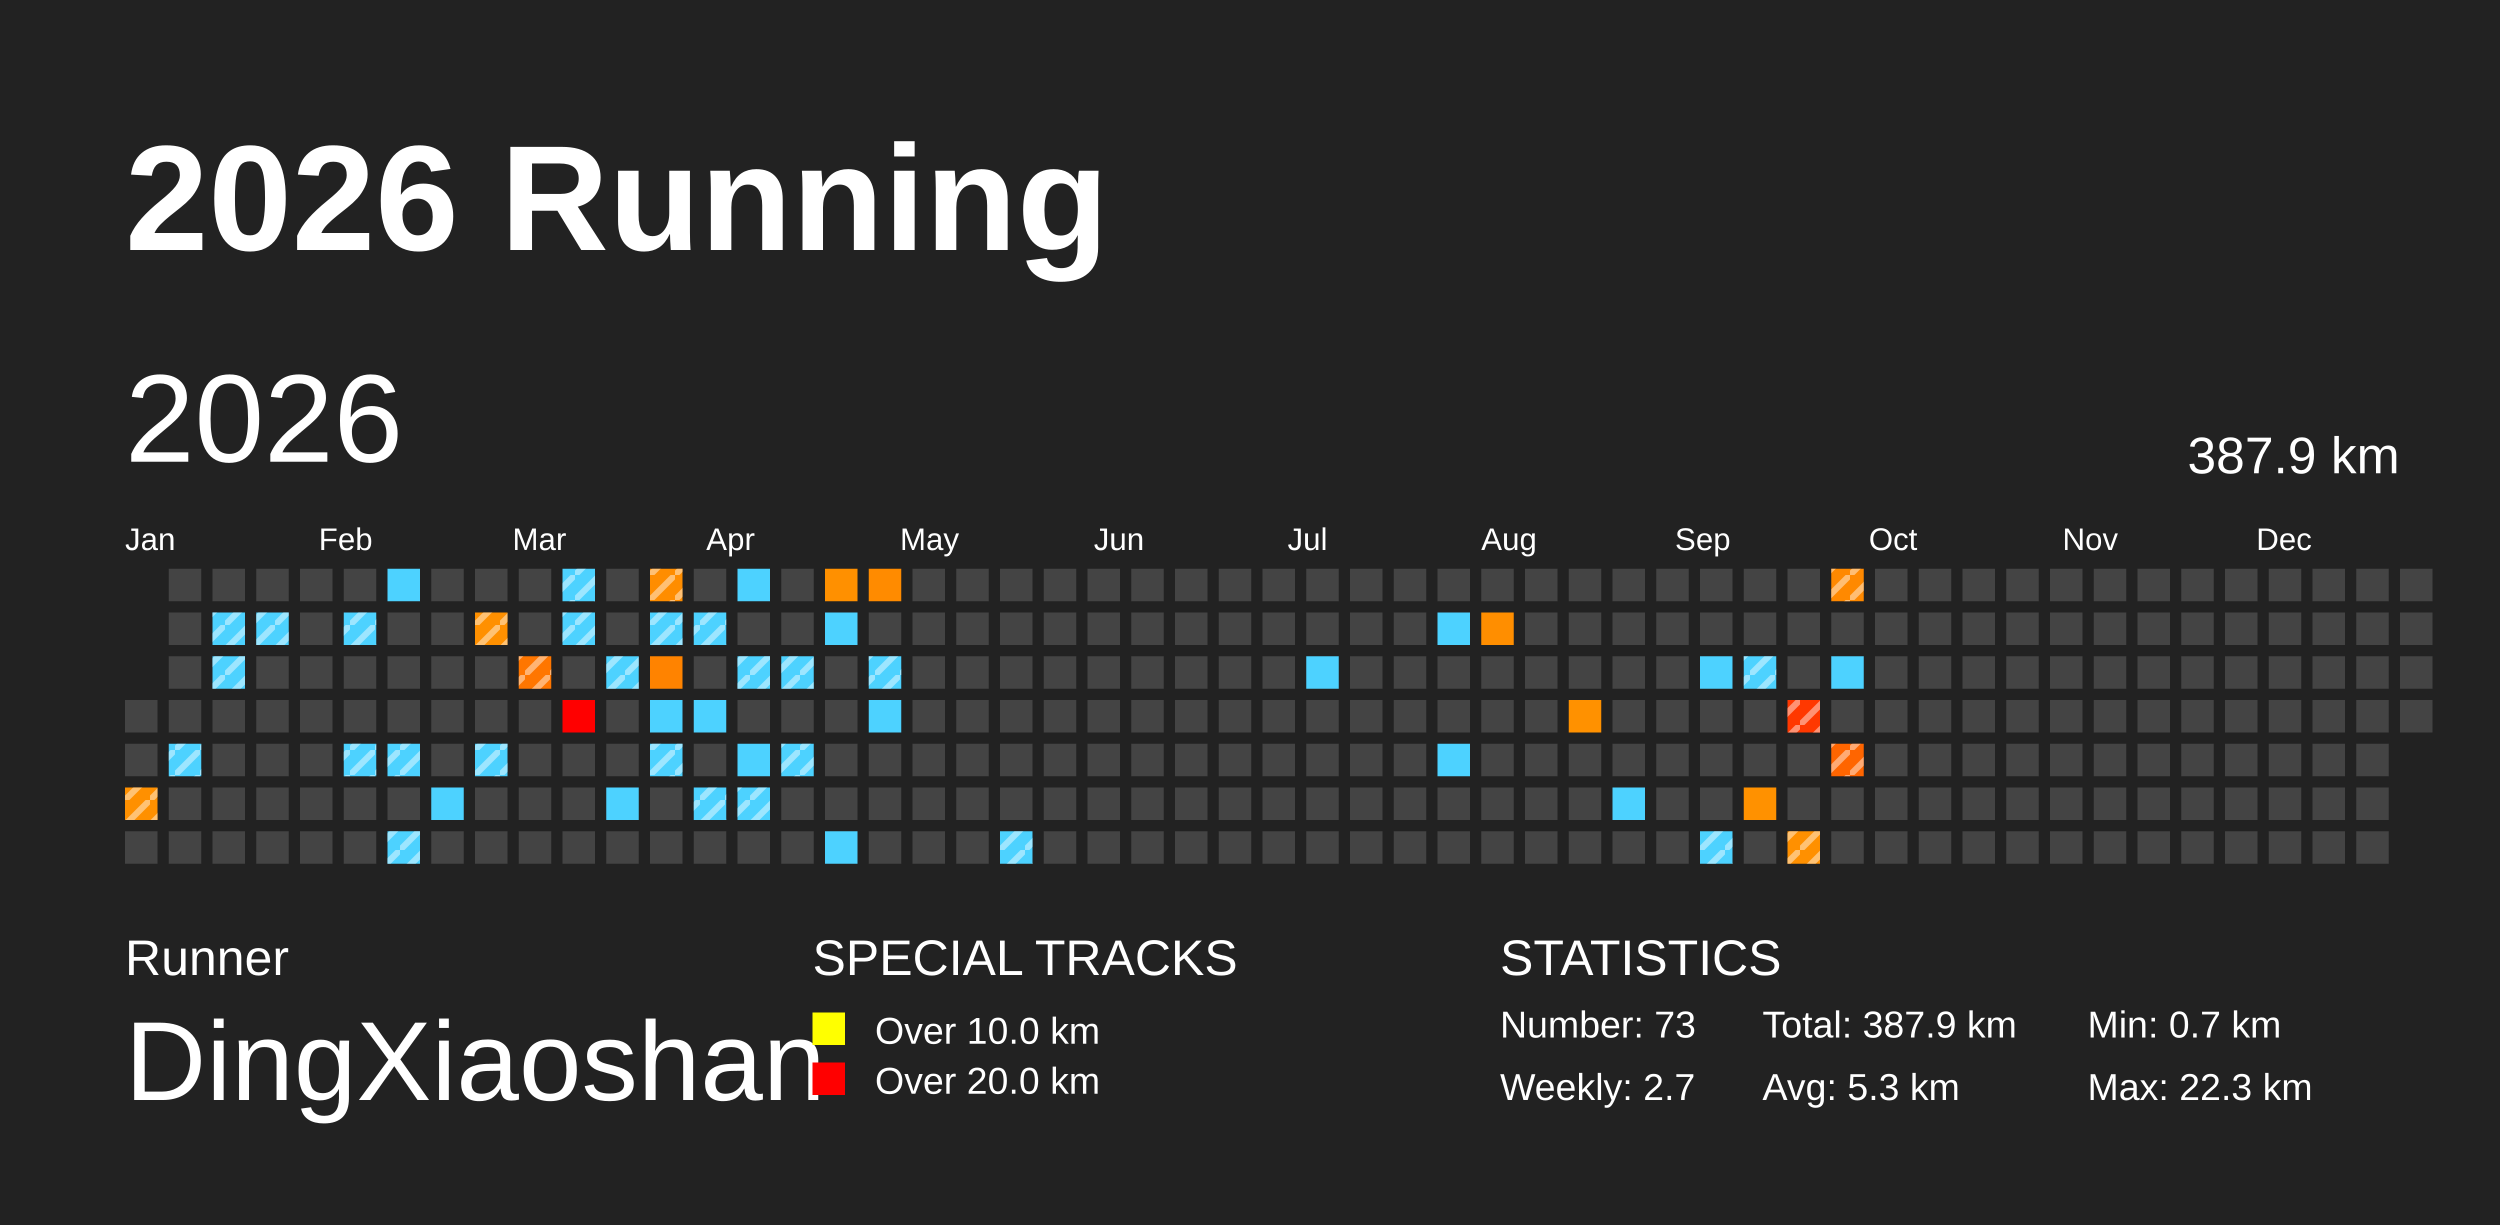
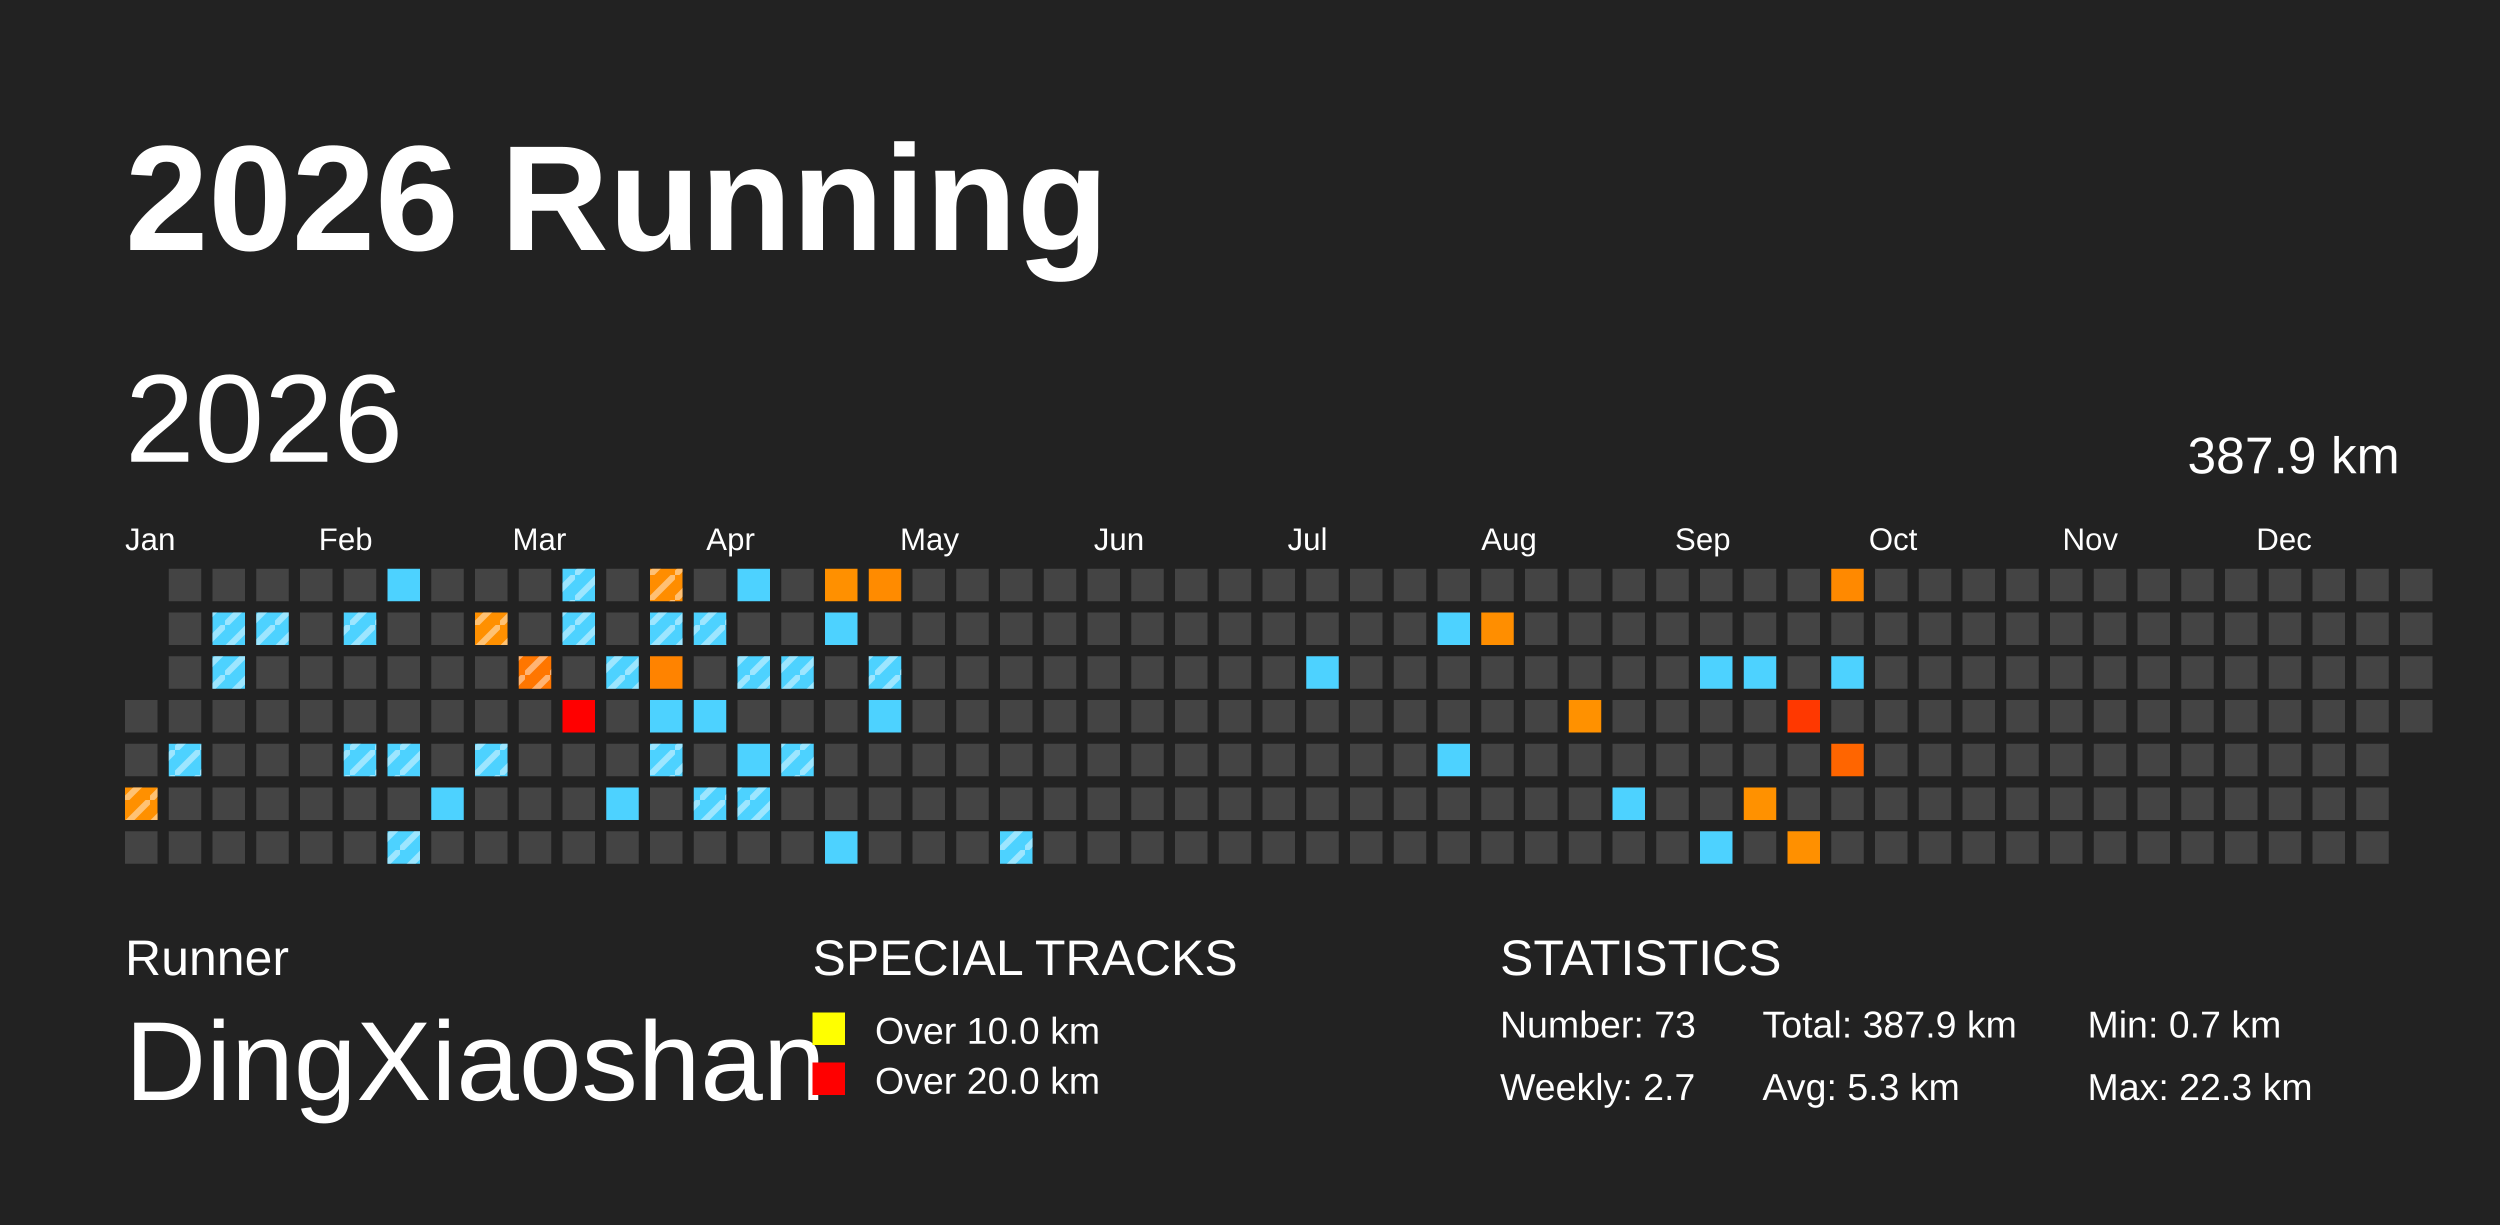
<svg xmlns="http://www.w3.org/2000/svg" baseProfile="full" height="98mm" version="1.1" viewBox="0,0,200,98" width="200mm">
  <defs>
    <pattern height="2" id="indoor-stripe" patternUnits="userSpaceOnUse" width="2">
      <line stroke="white" stroke-opacity="0.45" stroke-width="0.5" x1="0" x2="2" y1="2" y2="0" />
    </pattern>
  </defs>
  <rect fill="#222222" height="98" width="200" x="0" y="0" />
  <text fill="#FFFFFF" style="font-size:12px; font-family:Arial; font-weight:bold;" x="10" y="20">2026 Running</text>
  <text fill="#FFFFFF" style="font-size:4px; font-family:Arial" x="10" y="78">Runner</text>
  <text fill="#FFFFFF" style="font-size:9px; font-family:Arial" x="10" y="88">DingXiaoshan</text>
  <text fill="#FFFFFF" style="font-size:4px; font-family:Arial" x="65" y="78">SPECIAL TRACKS</text>
  <rect fill="yellow" height="2.6" width="2.6" x="65" y="81" />
  <text fill="#FFFFFF" style="font-size:3px; font-family:Arial" x="70" y="83.5">Over 10.0 km</text>
  <rect fill="red" height="2.6" width="2.6" x="65" y="85" />
  <text fill="#FFFFFF" style="font-size:3px; font-family:Arial" x="70" y="87.5">Over 20.0 km</text>
  <text fill="#FFFFFF" style="font-size:4px; font-family:Arial" x="120" y="78">STATISTICS</text>
  <text fill="#FFFFFF" style="font-size:3px; font-family:Arial" x="120" y="83">Number: 73</text>
  <text fill="#FFFFFF" style="font-size:3px; font-family:Arial" x="120" y="88">Weekly: 2.7</text>
  <text fill="#FFFFFF" style="font-size:3px; font-family:Arial" x="141" y="83">Total: 387.9 km</text>
  <text fill="#FFFFFF" style="font-size:3px; font-family:Arial" x="141" y="88">Avg: 5.3 km</text>
  <text fill="#FFFFFF" style="font-size:3px; font-family:Arial" x="167" y="83">Min: 0.7 km</text>
  <text fill="#FFFFFF" style="font-size:3px; font-family:Arial" x="167" y="88">Max: 22.3 km</text>
  <text dominant-baseline="hanging" fill="#FFFFFF" style="font-size:10.0px; font-family:Arial;" x="10" y="30">2026</text>
  <text dominant-baseline="hanging" fill="#FFFFFF" style="font-size:4.125px; font-family:Arial;" x="175" y="35">387.9 km</text>
  <text fill="#FFFFFF" style="font-size:2.5px; font-family:Arial" x="10.0" y="44">Jan</text>
  <text fill="#FFFFFF" style="font-size:2.5px; font-family:Arial" x="25.5" y="44">Feb</text>
  <text fill="#FFFFFF" style="font-size:2.5px; font-family:Arial" x="41.0" y="44">Mar</text>
  <text fill="#FFFFFF" style="font-size:2.5px; font-family:Arial" x="56.5" y="44">Apr</text>
  <text fill="#FFFFFF" style="font-size:2.5px; font-family:Arial" x="72.0" y="44">May</text>
  <text fill="#FFFFFF" style="font-size:2.5px; font-family:Arial" x="87.5" y="44">Jun</text>
  <text fill="#FFFFFF" style="font-size:2.5px; font-family:Arial" x="103.0" y="44">Jul</text>
  <text fill="#FFFFFF" style="font-size:2.5px; font-family:Arial" x="118.5" y="44">Aug</text>
  <text fill="#FFFFFF" style="font-size:2.5px; font-family:Arial" x="134.0" y="44">Sep</text>
  <text fill="#FFFFFF" style="font-size:2.5px; font-family:Arial" x="149.5" y="44">Oct</text>
  <text fill="#FFFFFF" style="font-size:2.5px; font-family:Arial" x="165.0" y="44">Nov</text>
  <text fill="#FFFFFF" style="font-size:2.5px; font-family:Arial" x="180.5" y="44">Dec</text>
  <rect fill="#444444" height="2.6" width="2.6" x="10.0" y="56.0" />
  <rect fill="#444444" height="2.6" width="2.6" x="10.0" y="59.5" />
  <rect fill="#ff9000" height="2.6" width="2.6" x="10.0" y="63.0" />
  <rect fill="url(#indoor-stripe)" height="2.6" style="pointer-events: none;" width="2.6" x="10.0" y="63.0" />
  <rect fill="#444444" height="2.6" width="2.6" x="10.0" y="66.5" />
  <rect fill="#444444" height="2.6" width="2.6" x="13.5" y="45.5" />
  <rect fill="#444444" height="2.6" width="2.6" x="13.5" y="49.0" />
  <rect fill="#444444" height="2.6" width="2.6" x="13.5" y="52.5" />
  <rect fill="#444444" height="2.6" width="2.6" x="13.5" y="56.0" />
  <rect fill="#4dd2ff" height="2.6" width="2.6" x="13.5" y="59.5" />
  <rect fill="url(#indoor-stripe)" height="2.6" style="pointer-events: none;" width="2.6" x="13.5" y="59.5" />
  <rect fill="#444444" height="2.6" width="2.6" x="13.5" y="63.0" />
  <rect fill="#444444" height="2.6" width="2.6" x="13.5" y="66.5" />
  <rect fill="#444444" height="2.6" width="2.6" x="17.0" y="45.5" />
  <rect fill="#4dd2ff" height="2.6" width="2.6" x="17.0" y="49.0" />
  <rect fill="url(#indoor-stripe)" height="2.6" style="pointer-events: none;" width="2.6" x="17.0" y="49.0" />
  <rect fill="#4dd2ff" height="2.6" width="2.6" x="17.0" y="52.5" />
  <rect fill="url(#indoor-stripe)" height="2.6" style="pointer-events: none;" width="2.6" x="17.0" y="52.5" />
  <rect fill="#444444" height="2.6" width="2.6" x="17.0" y="56.0" />
  <rect fill="#444444" height="2.6" width="2.6" x="17.0" y="59.5" />
  <rect fill="#444444" height="2.6" width="2.6" x="17.0" y="63.0" />
  <rect fill="#444444" height="2.6" width="2.6" x="17.0" y="66.5" />
  <rect fill="#444444" height="2.6" width="2.6" x="20.5" y="45.5" />
  <rect fill="#4dd2ff" height="2.6" width="2.6" x="20.5" y="49.0" />
  <rect fill="url(#indoor-stripe)" height="2.6" style="pointer-events: none;" width="2.6" x="20.5" y="49.0" />
  <rect fill="#444444" height="2.6" width="2.6" x="20.5" y="52.5" />
  <rect fill="#444444" height="2.6" width="2.6" x="20.5" y="56.0" />
  <rect fill="#444444" height="2.6" width="2.6" x="20.5" y="59.5" />
  <rect fill="#444444" height="2.6" width="2.6" x="20.5" y="63.0" />
  <rect fill="#444444" height="2.6" width="2.6" x="20.5" y="66.5" />
  <rect fill="#444444" height="2.6" width="2.6" x="24.0" y="45.5" />
  <rect fill="#444444" height="2.6" width="2.6" x="24.0" y="49.0" />
  <rect fill="#444444" height="2.6" width="2.6" x="24.0" y="52.5" />
  <rect fill="#444444" height="2.6" width="2.6" x="24.0" y="56.0" />
  <rect fill="#444444" height="2.6" width="2.6" x="24.0" y="59.5" />
  <rect fill="#444444" height="2.6" width="2.6" x="24.0" y="63.0" />
  <rect fill="#444444" height="2.6" width="2.6" x="24.0" y="66.5" />
  <rect fill="#444444" height="2.6" width="2.6" x="27.5" y="45.5" />
  <rect fill="#4dd2ff" height="2.6" width="2.6" x="27.5" y="49.0" />
  <rect fill="url(#indoor-stripe)" height="2.6" style="pointer-events: none;" width="2.6" x="27.5" y="49.0" />
  <rect fill="#444444" height="2.6" width="2.6" x="27.5" y="52.5" />
  <rect fill="#444444" height="2.6" width="2.6" x="27.5" y="56.0" />
  <rect fill="#4dd2ff" height="2.6" width="2.6" x="27.5" y="59.5" />
  <rect fill="url(#indoor-stripe)" height="2.6" style="pointer-events: none;" width="2.6" x="27.5" y="59.5" />
  <rect fill="#444444" height="2.6" width="2.6" x="27.5" y="63.0" />
  <rect fill="#444444" height="2.6" width="2.6" x="27.5" y="66.5" />
  <rect fill="#4dd2ff" height="2.6" width="2.6" x="31.0" y="45.5" />
  <rect fill="#444444" height="2.6" width="2.6" x="31.0" y="49.0" />
  <rect fill="#444444" height="2.6" width="2.6" x="31.0" y="52.5" />
  <rect fill="#444444" height="2.6" width="2.6" x="31.0" y="56.0" />
  <rect fill="#4dd2ff" height="2.6" width="2.6" x="31.0" y="59.5" />
  <rect fill="url(#indoor-stripe)" height="2.6" style="pointer-events: none;" width="2.6" x="31.0" y="59.5" />
  <rect fill="#444444" height="2.6" width="2.6" x="31.0" y="63.0" />
  <rect fill="#4dd2ff" height="2.6" width="2.6" x="31.0" y="66.5" />
  <rect fill="url(#indoor-stripe)" height="2.6" style="pointer-events: none;" width="2.6" x="31.0" y="66.5" />
  <rect fill="#444444" height="2.6" width="2.6" x="34.5" y="45.5" />
  <rect fill="#444444" height="2.6" width="2.6" x="34.5" y="49.0" />
  <rect fill="#444444" height="2.6" width="2.6" x="34.5" y="52.5" />
  <rect fill="#444444" height="2.6" width="2.6" x="34.5" y="56.0" />
  <rect fill="#444444" height="2.6" width="2.6" x="34.5" y="59.5" />
  <rect fill="#4dd2ff" height="2.6" width="2.6" x="34.5" y="63.0" />
  <rect fill="#444444" height="2.6" width="2.6" x="34.5" y="66.5" />
  <rect fill="#444444" height="2.6" width="2.6" x="38.0" y="45.5" />
  <rect fill="#ff9000" height="2.6" width="2.6" x="38.0" y="49.0" />
  <rect fill="url(#indoor-stripe)" height="2.6" style="pointer-events: none;" width="2.6" x="38.0" y="49.0" />
  <rect fill="#444444" height="2.6" width="2.6" x="38.0" y="52.5" />
  <rect fill="#444444" height="2.6" width="2.6" x="38.0" y="56.0" />
  <rect fill="#4dd2ff" height="2.6" width="2.6" x="38.0" y="59.5" />
  <rect fill="url(#indoor-stripe)" height="2.6" style="pointer-events: none;" width="2.6" x="38.0" y="59.5" />
  <rect fill="#444444" height="2.6" width="2.6" x="38.0" y="63.0" />
  <rect fill="#444444" height="2.6" width="2.6" x="38.0" y="66.5" />
  <rect fill="#444444" height="2.6" width="2.6" x="41.5" y="45.5" />
  <rect fill="#444444" height="2.6" width="2.6" x="41.5" y="49.0" />
  <rect fill="#ff7600" height="2.6" width="2.6" x="41.5" y="52.5" />
  <rect fill="url(#indoor-stripe)" height="2.6" style="pointer-events: none;" width="2.6" x="41.5" y="52.5" />
  <rect fill="#444444" height="2.6" width="2.6" x="41.5" y="56.0" />
  <rect fill="#444444" height="2.6" width="2.6" x="41.5" y="59.5" />
  <rect fill="#444444" height="2.6" width="2.6" x="41.5" y="63.0" />
  <rect fill="#444444" height="2.6" width="2.6" x="41.5" y="66.5" />
  <rect fill="#4dd2ff" height="2.6" width="2.6" x="45.0" y="45.5" />
  <rect fill="url(#indoor-stripe)" height="2.6" style="pointer-events: none;" width="2.6" x="45.0" y="45.5" />
  <rect fill="#4dd2ff" height="2.6" width="2.6" x="45.0" y="49.0" />
  <rect fill="url(#indoor-stripe)" height="2.6" style="pointer-events: none;" width="2.6" x="45.0" y="49.0" />
  <rect fill="#444444" height="2.6" width="2.6" x="45.0" y="52.5" />
  <rect fill="red" height="2.6" width="2.6" x="45.0" y="56.0" />
  <rect fill="#444444" height="2.6" width="2.6" x="45.0" y="59.5" />
  <rect fill="#444444" height="2.6" width="2.6" x="45.0" y="63.0" />
  <rect fill="#444444" height="2.6" width="2.6" x="45.0" y="66.5" />
  <rect fill="#444444" height="2.6" width="2.6" x="48.5" y="45.5" />
  <rect fill="#444444" height="2.6" width="2.6" x="48.5" y="49.0" />
  <rect fill="#4dd2ff" height="2.6" width="2.6" x="48.5" y="52.5" />
  <rect fill="url(#indoor-stripe)" height="2.6" style="pointer-events: none;" width="2.6" x="48.5" y="52.5" />
  <rect fill="#444444" height="2.6" width="2.6" x="48.5" y="56.0" />
  <rect fill="#444444" height="2.6" width="2.6" x="48.5" y="59.5" />
  <rect fill="#4dd2ff" height="2.6" width="2.6" x="48.5" y="63.0" />
  <rect fill="#444444" height="2.6" width="2.6" x="48.5" y="66.5" />
  <rect fill="#ff8d00" height="2.6" width="2.6" x="52.0" y="45.5" />
  <rect fill="url(#indoor-stripe)" height="2.6" style="pointer-events: none;" width="2.6" x="52.0" y="45.5" />
  <rect fill="#4dd2ff" height="2.6" width="2.6" x="52.0" y="49.0" />
  <rect fill="url(#indoor-stripe)" height="2.6" style="pointer-events: none;" width="2.6" x="52.0" y="49.0" />
  <rect fill="#ff8300" height="2.6" width="2.6" x="52.0" y="52.5" />
  <rect fill="#4dd2ff" height="2.6" width="2.6" x="52.0" y="56.0" />
  <rect fill="#4dd2ff" height="2.6" width="2.6" x="52.0" y="59.5" />
  <rect fill="url(#indoor-stripe)" height="2.6" style="pointer-events: none;" width="2.6" x="52.0" y="59.5" />
  <rect fill="#444444" height="2.6" width="2.6" x="52.0" y="63.0" />
  <rect fill="#444444" height="2.6" width="2.6" x="52.0" y="66.5" />
  <rect fill="#444444" height="2.6" width="2.6" x="55.5" y="45.5" />
  <rect fill="#4dd2ff" height="2.6" width="2.6" x="55.5" y="49.0" />
  <rect fill="url(#indoor-stripe)" height="2.6" style="pointer-events: none;" width="2.6" x="55.5" y="49.0" />
  <rect fill="#444444" height="2.6" width="2.6" x="55.5" y="52.5" />
  <rect fill="#4dd2ff" height="2.6" width="2.6" x="55.5" y="56.0" />
  <rect fill="#444444" height="2.6" width="2.6" x="55.5" y="59.5" />
  <rect fill="#4dd2ff" height="2.6" width="2.6" x="55.5" y="63.0" />
  <rect fill="url(#indoor-stripe)" height="2.6" style="pointer-events: none;" width="2.6" x="55.5" y="63.0" />
  <rect fill="#444444" height="2.6" width="2.6" x="55.5" y="66.5" />
  <rect fill="#4dd2ff" height="2.6" width="2.6" x="59.0" y="45.5" />
  <rect fill="#444444" height="2.6" width="2.6" x="59.0" y="49.0" />
  <rect fill="#4dd2ff" height="2.6" width="2.6" x="59.0" y="52.5" />
  <rect fill="url(#indoor-stripe)" height="2.6" style="pointer-events: none;" width="2.6" x="59.0" y="52.5" />
  <rect fill="#444444" height="2.6" width="2.6" x="59.0" y="56.0" />
  <rect fill="#4dd2ff" height="2.6" width="2.6" x="59.0" y="59.5" />
  <rect fill="#4dd2ff" height="2.6" width="2.6" x="59.0" y="63.0" />
  <rect fill="url(#indoor-stripe)" height="2.6" style="pointer-events: none;" width="2.6" x="59.0" y="63.0" />
  <rect fill="#444444" height="2.6" width="2.6" x="59.0" y="66.5" />
  <rect fill="#444444" height="2.6" width="2.6" x="62.5" y="45.5" />
  <rect fill="#444444" height="2.6" width="2.6" x="62.5" y="49.0" />
  <rect fill="#4dd2ff" height="2.6" width="2.6" x="62.5" y="52.5" />
  <rect fill="url(#indoor-stripe)" height="2.6" style="pointer-events: none;" width="2.6" x="62.5" y="52.5" />
  <rect fill="#444444" height="2.6" width="2.6" x="62.5" y="56.0" />
  <rect fill="#4dd2ff" height="2.6" width="2.6" x="62.5" y="59.5" />
  <rect fill="url(#indoor-stripe)" height="2.6" style="pointer-events: none;" width="2.6" x="62.5" y="59.5" />
  <rect fill="#444444" height="2.6" width="2.6" x="62.5" y="63.0" />
  <rect fill="#444444" height="2.6" width="2.6" x="62.5" y="66.5" />
  <rect fill="#ff9000" height="2.6" width="2.6" x="66.0" y="45.5" />
  <rect fill="#4dd2ff" height="2.6" width="2.6" x="66.0" y="49.0" />
  <rect fill="#444444" height="2.6" width="2.6" x="66.0" y="52.5" />
  <rect fill="#444444" height="2.6" width="2.6" x="66.0" y="56.0" />
  <rect fill="#444444" height="2.6" width="2.6" x="66.0" y="59.5" />
  <rect fill="#444444" height="2.6" width="2.6" x="66.0" y="63.0" />
  <rect fill="#4dd2ff" height="2.6" width="2.6" x="66.0" y="66.5" />
  <rect fill="#ff8b00" height="2.6" width="2.6" x="69.5" y="45.5" />
  <rect fill="#444444" height="2.6" width="2.6" x="69.5" y="49.0" />
  <rect fill="#4dd2ff" height="2.6" width="2.6" x="69.5" y="52.5" />
  <rect fill="url(#indoor-stripe)" height="2.6" style="pointer-events: none;" width="2.6" x="69.5" y="52.5" />
  <rect fill="#4dd2ff" height="2.6" width="2.6" x="69.5" y="56.0" />
  <rect fill="#444444" height="2.6" width="2.6" x="69.5" y="59.5" />
  <rect fill="#444444" height="2.6" width="2.6" x="69.5" y="63.0" />
  <rect fill="#444444" height="2.6" width="2.6" x="69.5" y="66.5" />
  <rect fill="#444444" height="2.6" width="2.6" x="73.0" y="45.5" />
  <rect fill="#444444" height="2.6" width="2.6" x="73.0" y="49.0" />
  <rect fill="#444444" height="2.6" width="2.6" x="73.0" y="52.5" />
  <rect fill="#444444" height="2.6" width="2.6" x="73.0" y="56.0" />
  <rect fill="#444444" height="2.6" width="2.6" x="73.0" y="59.5" />
  <rect fill="#444444" height="2.6" width="2.6" x="73.0" y="63.0" />
  <rect fill="#444444" height="2.6" width="2.6" x="73.0" y="66.5" />
  <rect fill="#444444" height="2.6" width="2.6" x="76.5" y="45.5" />
  <rect fill="#444444" height="2.6" width="2.6" x="76.5" y="49.0" />
  <rect fill="#444444" height="2.6" width="2.6" x="76.5" y="52.5" />
  <rect fill="#444444" height="2.6" width="2.6" x="76.5" y="56.0" />
  <rect fill="#444444" height="2.6" width="2.6" x="76.5" y="59.5" />
  <rect fill="#444444" height="2.6" width="2.6" x="76.5" y="63.0" />
  <rect fill="#444444" height="2.6" width="2.6" x="76.5" y="66.5" />
  <rect fill="#444444" height="2.6" width="2.6" x="80.0" y="45.5" />
  <rect fill="#444444" height="2.6" width="2.6" x="80.0" y="49.0" />
  <rect fill="#444444" height="2.6" width="2.6" x="80.0" y="52.5" />
  <rect fill="#444444" height="2.6" width="2.6" x="80.0" y="56.0" />
  <rect fill="#444444" height="2.6" width="2.6" x="80.0" y="59.5" />
  <rect fill="#444444" height="2.6" width="2.6" x="80.0" y="63.0" />
  <rect fill="#4dd2ff" height="2.6" width="2.6" x="80.0" y="66.5" />
  <rect fill="url(#indoor-stripe)" height="2.6" style="pointer-events: none;" width="2.6" x="80.0" y="66.5" />
  <rect fill="#444444" height="2.6" width="2.6" x="83.5" y="45.5" />
  <rect fill="#444444" height="2.6" width="2.6" x="83.5" y="49.0" />
  <rect fill="#444444" height="2.6" width="2.6" x="83.5" y="52.5" />
  <rect fill="#444444" height="2.6" width="2.6" x="83.5" y="56.0" />
  <rect fill="#444444" height="2.6" width="2.6" x="83.5" y="59.5" />
  <rect fill="#444444" height="2.6" width="2.6" x="83.5" y="63.0" />
  <rect fill="#444444" height="2.6" width="2.6" x="83.5" y="66.5" />
  <rect fill="#444444" height="2.6" width="2.6" x="87.0" y="45.5" />
  <rect fill="#444444" height="2.6" width="2.6" x="87.0" y="49.0" />
  <rect fill="#444444" height="2.6" width="2.6" x="87.0" y="52.5" />
  <rect fill="#444444" height="2.6" width="2.6" x="87.0" y="56.0" />
  <rect fill="#444444" height="2.6" width="2.6" x="87.0" y="59.5" />
  <rect fill="#444444" height="2.6" width="2.6" x="87.0" y="63.0" />
  <rect fill="#444444" height="2.6" width="2.6" x="87.0" y="66.5" />
  <rect fill="#444444" height="2.6" width="2.6" x="90.5" y="45.5" />
  <rect fill="#444444" height="2.6" width="2.6" x="90.5" y="49.0" />
  <rect fill="#444444" height="2.6" width="2.6" x="90.5" y="52.5" />
  <rect fill="#444444" height="2.6" width="2.6" x="90.5" y="56.0" />
  <rect fill="#444444" height="2.6" width="2.6" x="90.5" y="59.5" />
  <rect fill="#444444" height="2.6" width="2.6" x="90.5" y="63.0" />
  <rect fill="#444444" height="2.6" width="2.6" x="90.5" y="66.5" />
  <rect fill="#444444" height="2.6" width="2.6" x="94.0" y="45.5" />
  <rect fill="#444444" height="2.6" width="2.6" x="94.0" y="49.0" />
  <rect fill="#444444" height="2.6" width="2.6" x="94.0" y="52.5" />
  <rect fill="#444444" height="2.6" width="2.6" x="94.0" y="56.0" />
  <rect fill="#444444" height="2.6" width="2.6" x="94.0" y="59.5" />
  <rect fill="#444444" height="2.6" width="2.6" x="94.0" y="63.0" />
  <rect fill="#444444" height="2.6" width="2.6" x="94.0" y="66.5" />
  <rect fill="#444444" height="2.6" width="2.6" x="97.5" y="45.5" />
  <rect fill="#444444" height="2.6" width="2.6" x="97.5" y="49.0" />
  <rect fill="#444444" height="2.6" width="2.6" x="97.5" y="52.5" />
  <rect fill="#444444" height="2.6" width="2.6" x="97.5" y="56.0" />
  <rect fill="#444444" height="2.6" width="2.6" x="97.5" y="59.5" />
  <rect fill="#444444" height="2.6" width="2.6" x="97.5" y="63.0" />
  <rect fill="#444444" height="2.6" width="2.6" x="97.5" y="66.5" />
  <rect fill="#444444" height="2.6" width="2.6" x="101.0" y="45.5" />
  <rect fill="#444444" height="2.6" width="2.6" x="101.0" y="49.0" />
  <rect fill="#444444" height="2.6" width="2.6" x="101.0" y="52.5" />
  <rect fill="#444444" height="2.6" width="2.6" x="101.0" y="56.0" />
  <rect fill="#444444" height="2.6" width="2.6" x="101.0" y="59.5" />
  <rect fill="#444444" height="2.6" width="2.6" x="101.0" y="63.0" />
  <rect fill="#444444" height="2.6" width="2.6" x="101.0" y="66.5" />
  <rect fill="#444444" height="2.6" width="2.6" x="104.5" y="45.5" />
  <rect fill="#444444" height="2.6" width="2.6" x="104.5" y="49.0" />
  <rect fill="#4dd2ff" height="2.6" width="2.6" x="104.5" y="52.5" />
  <rect fill="#444444" height="2.6" width="2.6" x="104.5" y="56.0" />
  <rect fill="#444444" height="2.6" width="2.6" x="104.5" y="59.5" />
  <rect fill="#444444" height="2.6" width="2.6" x="104.5" y="63.0" />
  <rect fill="#444444" height="2.6" width="2.6" x="104.5" y="66.5" />
  <rect fill="#444444" height="2.6" width="2.6" x="108.0" y="45.5" />
  <rect fill="#444444" height="2.6" width="2.6" x="108.0" y="49.0" />
  <rect fill="#444444" height="2.6" width="2.6" x="108.0" y="52.5" />
  <rect fill="#444444" height="2.6" width="2.6" x="108.0" y="56.0" />
  <rect fill="#444444" height="2.6" width="2.6" x="108.0" y="59.5" />
  <rect fill="#444444" height="2.6" width="2.6" x="108.0" y="63.0" />
  <rect fill="#444444" height="2.6" width="2.6" x="108.0" y="66.5" />
  <rect fill="#444444" height="2.6" width="2.6" x="111.5" y="45.5" />
  <rect fill="#444444" height="2.6" width="2.6" x="111.5" y="49.0" />
  <rect fill="#444444" height="2.6" width="2.6" x="111.5" y="52.5" />
  <rect fill="#444444" height="2.6" width="2.6" x="111.5" y="56.0" />
  <rect fill="#444444" height="2.6" width="2.6" x="111.5" y="59.5" />
  <rect fill="#444444" height="2.6" width="2.6" x="111.5" y="63.0" />
  <rect fill="#444444" height="2.6" width="2.6" x="111.5" y="66.5" />
  <rect fill="#444444" height="2.6" width="2.6" x="115.0" y="45.5" />
  <rect fill="#4dd2ff" height="2.6" width="2.6" x="115.0" y="49.0" />
  <rect fill="#444444" height="2.6" width="2.6" x="115.0" y="52.5" />
  <rect fill="#444444" height="2.6" width="2.6" x="115.0" y="56.0" />
  <rect fill="#4dd2ff" height="2.6" width="2.6" x="115.0" y="59.5" />
  <rect fill="#444444" height="2.6" width="2.6" x="115.0" y="63.0" />
  <rect fill="#444444" height="2.6" width="2.6" x="115.0" y="66.5" />
  <rect fill="#444444" height="2.6" width="2.6" x="118.5" y="45.5" />
  <rect fill="#ff8e00" height="2.6" width="2.6" x="118.5" y="49.0" />
  <rect fill="#444444" height="2.6" width="2.6" x="118.5" y="52.5" />
  <rect fill="#444444" height="2.6" width="2.6" x="118.5" y="56.0" />
  <rect fill="#444444" height="2.6" width="2.6" x="118.5" y="59.5" />
  <rect fill="#444444" height="2.6" width="2.6" x="118.5" y="63.0" />
  <rect fill="#444444" height="2.6" width="2.6" x="118.5" y="66.5" />
  <rect fill="#444444" height="2.6" width="2.6" x="122.0" y="45.5" />
  <rect fill="#444444" height="2.6" width="2.6" x="122.0" y="49.0" />
  <rect fill="#444444" height="2.6" width="2.6" x="122.0" y="52.5" />
  <rect fill="#444444" height="2.6" width="2.6" x="122.0" y="56.0" />
  <rect fill="#444444" height="2.6" width="2.6" x="122.0" y="59.5" />
  <rect fill="#444444" height="2.6" width="2.6" x="122.0" y="63.0" />
  <rect fill="#444444" height="2.6" width="2.6" x="122.0" y="66.5" />
  <rect fill="#444444" height="2.6" width="2.6" x="125.5" y="45.5" />
  <rect fill="#444444" height="2.6" width="2.6" x="125.5" y="49.0" />
  <rect fill="#444444" height="2.6" width="2.6" x="125.5" y="52.5" />
  <rect fill="#ff9100" height="2.6" width="2.6" x="125.5" y="56.0" />
  <rect fill="#444444" height="2.6" width="2.6" x="125.5" y="59.5" />
  <rect fill="#444444" height="2.6" width="2.6" x="125.5" y="63.0" />
  <rect fill="#444444" height="2.6" width="2.6" x="125.5" y="66.5" />
  <rect fill="#444444" height="2.6" width="2.6" x="129.0" y="45.5" />
  <rect fill="#444444" height="2.6" width="2.6" x="129.0" y="49.0" />
  <rect fill="#444444" height="2.6" width="2.6" x="129.0" y="52.5" />
  <rect fill="#444444" height="2.6" width="2.6" x="129.0" y="56.0" />
  <rect fill="#444444" height="2.6" width="2.6" x="129.0" y="59.5" />
  <rect fill="#4dd2ff" height="2.6" width="2.6" x="129.0" y="63.0" />
  <rect fill="#444444" height="2.6" width="2.6" x="129.0" y="66.5" />
  <rect fill="#444444" height="2.6" width="2.6" x="132.5" y="45.5" />
  <rect fill="#444444" height="2.6" width="2.6" x="132.5" y="49.0" />
  <rect fill="#444444" height="2.6" width="2.6" x="132.5" y="52.5" />
  <rect fill="#444444" height="2.6" width="2.6" x="132.5" y="56.0" />
  <rect fill="#444444" height="2.6" width="2.6" x="132.5" y="59.5" />
  <rect fill="#444444" height="2.6" width="2.6" x="132.5" y="63.0" />
  <rect fill="#444444" height="2.6" width="2.6" x="132.5" y="66.5" />
  <rect fill="#444444" height="2.6" width="2.6" x="136.0" y="45.5" />
  <rect fill="#444444" height="2.6" width="2.6" x="136.0" y="49.0" />
  <rect fill="#4dd2ff" height="2.6" width="2.6" x="136.0" y="52.5" />
  <rect fill="#444444" height="2.6" width="2.6" x="136.0" y="56.0" />
  <rect fill="#444444" height="2.6" width="2.6" x="136.0" y="59.5" />
  <rect fill="#444444" height="2.6" width="2.6" x="136.0" y="63.0" />
  <rect fill="#4dd2ff" height="2.6" width="2.6" x="136.0" y="66.5" />
-   <rect fill="url(#indoor-stripe)" height="2.6" style="pointer-events: none;" width="2.6" x="136.0" y="66.5" />
  <rect fill="#444444" height="2.6" width="2.6" x="139.5" y="45.5" />
  <rect fill="#444444" height="2.6" width="2.6" x="139.5" y="49.0" />
  <rect fill="#4dd2ff" height="2.6" width="2.6" x="139.5" y="52.5" />
-   <rect fill="url(#indoor-stripe)" height="2.6" style="pointer-events: none;" width="2.6" x="139.5" y="52.5" />
  <rect fill="#444444" height="2.6" width="2.6" x="139.5" y="56.0" />
  <rect fill="#444444" height="2.6" width="2.6" x="139.5" y="59.5" />
  <rect fill="#ff9100" height="2.6" width="2.6" x="139.5" y="63.0" />
  <rect fill="#444444" height="2.6" width="2.6" x="139.5" y="66.5" />
  <rect fill="#444444" height="2.6" width="2.6" x="143.0" y="45.5" />
  <rect fill="#444444" height="2.6" width="2.6" x="143.0" y="49.0" />
  <rect fill="#444444" height="2.6" width="2.6" x="143.0" y="52.5" />
  <rect fill="#ff3800" height="2.6" width="2.6" x="143.0" y="56.0" />
-   <rect fill="url(#indoor-stripe)" height="2.6" style="pointer-events: none;" width="2.6" x="143.0" y="56.0" />
  <rect fill="#444444" height="2.6" width="2.6" x="143.0" y="59.5" />
  <rect fill="#444444" height="2.6" width="2.6" x="143.0" y="63.0" />
  <rect fill="#ff9000" height="2.6" width="2.6" x="143.0" y="66.5" />
-   <rect fill="url(#indoor-stripe)" height="2.6" style="pointer-events: none;" width="2.6" x="143.0" y="66.5" />
  <rect fill="#ff8900" height="2.6" width="2.6" x="146.5" y="45.5" />
-   <rect fill="url(#indoor-stripe)" height="2.6" style="pointer-events: none;" width="2.6" x="146.5" y="45.5" />
  <rect fill="#444444" height="2.6" width="2.6" x="146.5" y="49.0" />
  <rect fill="#4dd2ff" height="2.6" width="2.6" x="146.5" y="52.5" />
  <rect fill="#444444" height="2.6" width="2.6" x="146.5" y="56.0" />
  <rect fill="#ff6500" height="2.6" width="2.6" x="146.5" y="59.5" />
-   <rect fill="url(#indoor-stripe)" height="2.6" style="pointer-events: none;" width="2.6" x="146.5" y="59.5" />
  <rect fill="#444444" height="2.6" width="2.6" x="146.5" y="63.0" />
  <rect fill="#444444" height="2.6" width="2.6" x="146.5" y="66.5" />
  <rect fill="#444444" height="2.6" width="2.6" x="150.0" y="45.5" />
  <rect fill="#444444" height="2.6" width="2.6" x="150.0" y="49.0" />
  <rect fill="#444444" height="2.6" width="2.6" x="150.0" y="52.5" />
  <rect fill="#444444" height="2.6" width="2.6" x="150.0" y="56.0" />
  <rect fill="#444444" height="2.6" width="2.6" x="150.0" y="59.5" />
  <rect fill="#444444" height="2.6" width="2.6" x="150.0" y="63.0" />
  <rect fill="#444444" height="2.6" width="2.6" x="150.0" y="66.5" />
  <rect fill="#444444" height="2.6" width="2.6" x="153.5" y="45.5" />
  <rect fill="#444444" height="2.6" width="2.6" x="153.5" y="49.0" />
  <rect fill="#444444" height="2.6" width="2.6" x="153.5" y="52.5" />
  <rect fill="#444444" height="2.6" width="2.6" x="153.5" y="56.0" />
  <rect fill="#444444" height="2.6" width="2.6" x="153.5" y="59.5" />
  <rect fill="#444444" height="2.6" width="2.6" x="153.5" y="63.0" />
  <rect fill="#444444" height="2.6" width="2.6" x="153.5" y="66.5" />
  <rect fill="#444444" height="2.6" width="2.6" x="157.0" y="45.5" />
  <rect fill="#444444" height="2.6" width="2.6" x="157.0" y="49.0" />
  <rect fill="#444444" height="2.6" width="2.6" x="157.0" y="52.5" />
  <rect fill="#444444" height="2.6" width="2.6" x="157.0" y="56.0" />
  <rect fill="#444444" height="2.6" width="2.6" x="157.0" y="59.5" />
  <rect fill="#444444" height="2.6" width="2.6" x="157.0" y="63.0" />
  <rect fill="#444444" height="2.6" width="2.6" x="157.0" y="66.5" />
  <rect fill="#444444" height="2.6" width="2.6" x="160.5" y="45.5" />
  <rect fill="#444444" height="2.6" width="2.6" x="160.5" y="49.0" />
  <rect fill="#444444" height="2.6" width="2.6" x="160.5" y="52.5" />
  <rect fill="#444444" height="2.6" width="2.6" x="160.5" y="56.0" />
  <rect fill="#444444" height="2.6" width="2.6" x="160.5" y="59.5" />
  <rect fill="#444444" height="2.6" width="2.6" x="160.5" y="63.0" />
  <rect fill="#444444" height="2.6" width="2.6" x="160.5" y="66.5" />
  <rect fill="#444444" height="2.6" width="2.6" x="164.0" y="45.5" />
  <rect fill="#444444" height="2.6" width="2.6" x="164.0" y="49.0" />
  <rect fill="#444444" height="2.6" width="2.6" x="164.0" y="52.5" />
  <rect fill="#444444" height="2.6" width="2.6" x="164.0" y="56.0" />
  <rect fill="#444444" height="2.6" width="2.6" x="164.0" y="59.5" />
  <rect fill="#444444" height="2.6" width="2.6" x="164.0" y="63.0" />
  <rect fill="#444444" height="2.6" width="2.6" x="164.0" y="66.5" />
  <rect fill="#444444" height="2.6" width="2.6" x="167.5" y="45.5" />
  <rect fill="#444444" height="2.6" width="2.6" x="167.5" y="49.0" />
  <rect fill="#444444" height="2.6" width="2.6" x="167.5" y="52.5" />
  <rect fill="#444444" height="2.6" width="2.6" x="167.5" y="56.0" />
  <rect fill="#444444" height="2.6" width="2.6" x="167.5" y="59.5" />
  <rect fill="#444444" height="2.6" width="2.6" x="167.5" y="63.0" />
  <rect fill="#444444" height="2.6" width="2.6" x="167.5" y="66.5" />
  <rect fill="#444444" height="2.6" width="2.6" x="171.0" y="45.5" />
  <rect fill="#444444" height="2.6" width="2.6" x="171.0" y="49.0" />
  <rect fill="#444444" height="2.6" width="2.6" x="171.0" y="52.5" />
  <rect fill="#444444" height="2.6" width="2.6" x="171.0" y="56.0" />
  <rect fill="#444444" height="2.6" width="2.6" x="171.0" y="59.5" />
  <rect fill="#444444" height="2.6" width="2.6" x="171.0" y="63.0" />
  <rect fill="#444444" height="2.6" width="2.6" x="171.0" y="66.5" />
  <rect fill="#444444" height="2.6" width="2.6" x="174.5" y="45.5" />
  <rect fill="#444444" height="2.6" width="2.6" x="174.5" y="49.0" />
  <rect fill="#444444" height="2.6" width="2.6" x="174.5" y="52.5" />
  <rect fill="#444444" height="2.6" width="2.6" x="174.5" y="56.0" />
  <rect fill="#444444" height="2.6" width="2.6" x="174.5" y="59.5" />
  <rect fill="#444444" height="2.6" width="2.6" x="174.5" y="63.0" />
  <rect fill="#444444" height="2.6" width="2.6" x="174.5" y="66.5" />
  <rect fill="#444444" height="2.6" width="2.6" x="178.0" y="45.5" />
  <rect fill="#444444" height="2.6" width="2.6" x="178.0" y="49.0" />
  <rect fill="#444444" height="2.6" width="2.6" x="178.0" y="52.5" />
  <rect fill="#444444" height="2.6" width="2.6" x="178.0" y="56.0" />
  <rect fill="#444444" height="2.6" width="2.6" x="178.0" y="59.5" />
  <rect fill="#444444" height="2.6" width="2.6" x="178.0" y="63.0" />
  <rect fill="#444444" height="2.6" width="2.6" x="178.0" y="66.5" />
  <rect fill="#444444" height="2.6" width="2.6" x="181.5" y="45.5" />
  <rect fill="#444444" height="2.6" width="2.6" x="181.5" y="49.0" />
  <rect fill="#444444" height="2.6" width="2.6" x="181.5" y="52.5" />
  <rect fill="#444444" height="2.6" width="2.6" x="181.5" y="56.0" />
  <rect fill="#444444" height="2.6" width="2.6" x="181.5" y="59.5" />
  <rect fill="#444444" height="2.6" width="2.6" x="181.5" y="63.0" />
  <rect fill="#444444" height="2.6" width="2.6" x="181.5" y="66.5" />
  <rect fill="#444444" height="2.6" width="2.6" x="185.0" y="45.5" />
  <rect fill="#444444" height="2.6" width="2.6" x="185.0" y="49.0" />
  <rect fill="#444444" height="2.6" width="2.6" x="185.0" y="52.5" />
  <rect fill="#444444" height="2.6" width="2.6" x="185.0" y="56.0" />
  <rect fill="#444444" height="2.6" width="2.6" x="185.0" y="59.5" />
  <rect fill="#444444" height="2.6" width="2.6" x="185.0" y="63.0" />
  <rect fill="#444444" height="2.6" width="2.6" x="185.0" y="66.5" />
  <rect fill="#444444" height="2.6" width="2.6" x="188.5" y="45.5" />
  <rect fill="#444444" height="2.6" width="2.6" x="188.5" y="49.0" />
  <rect fill="#444444" height="2.6" width="2.6" x="188.5" y="52.5" />
  <rect fill="#444444" height="2.6" width="2.6" x="188.5" y="56.0" />
  <rect fill="#444444" height="2.6" width="2.6" x="188.5" y="59.5" />
  <rect fill="#444444" height="2.6" width="2.6" x="188.5" y="63.0" />
  <rect fill="#444444" height="2.6" width="2.6" x="188.5" y="66.5" />
  <rect fill="#444444" height="2.6" width="2.6" x="192.0" y="45.5" />
  <rect fill="#444444" height="2.6" width="2.6" x="192.0" y="49.0" />
  <rect fill="#444444" height="2.6" width="2.6" x="192.0" y="52.5" />
  <rect fill="#444444" height="2.6" width="2.6" x="192.0" y="56.0" />
</svg>
